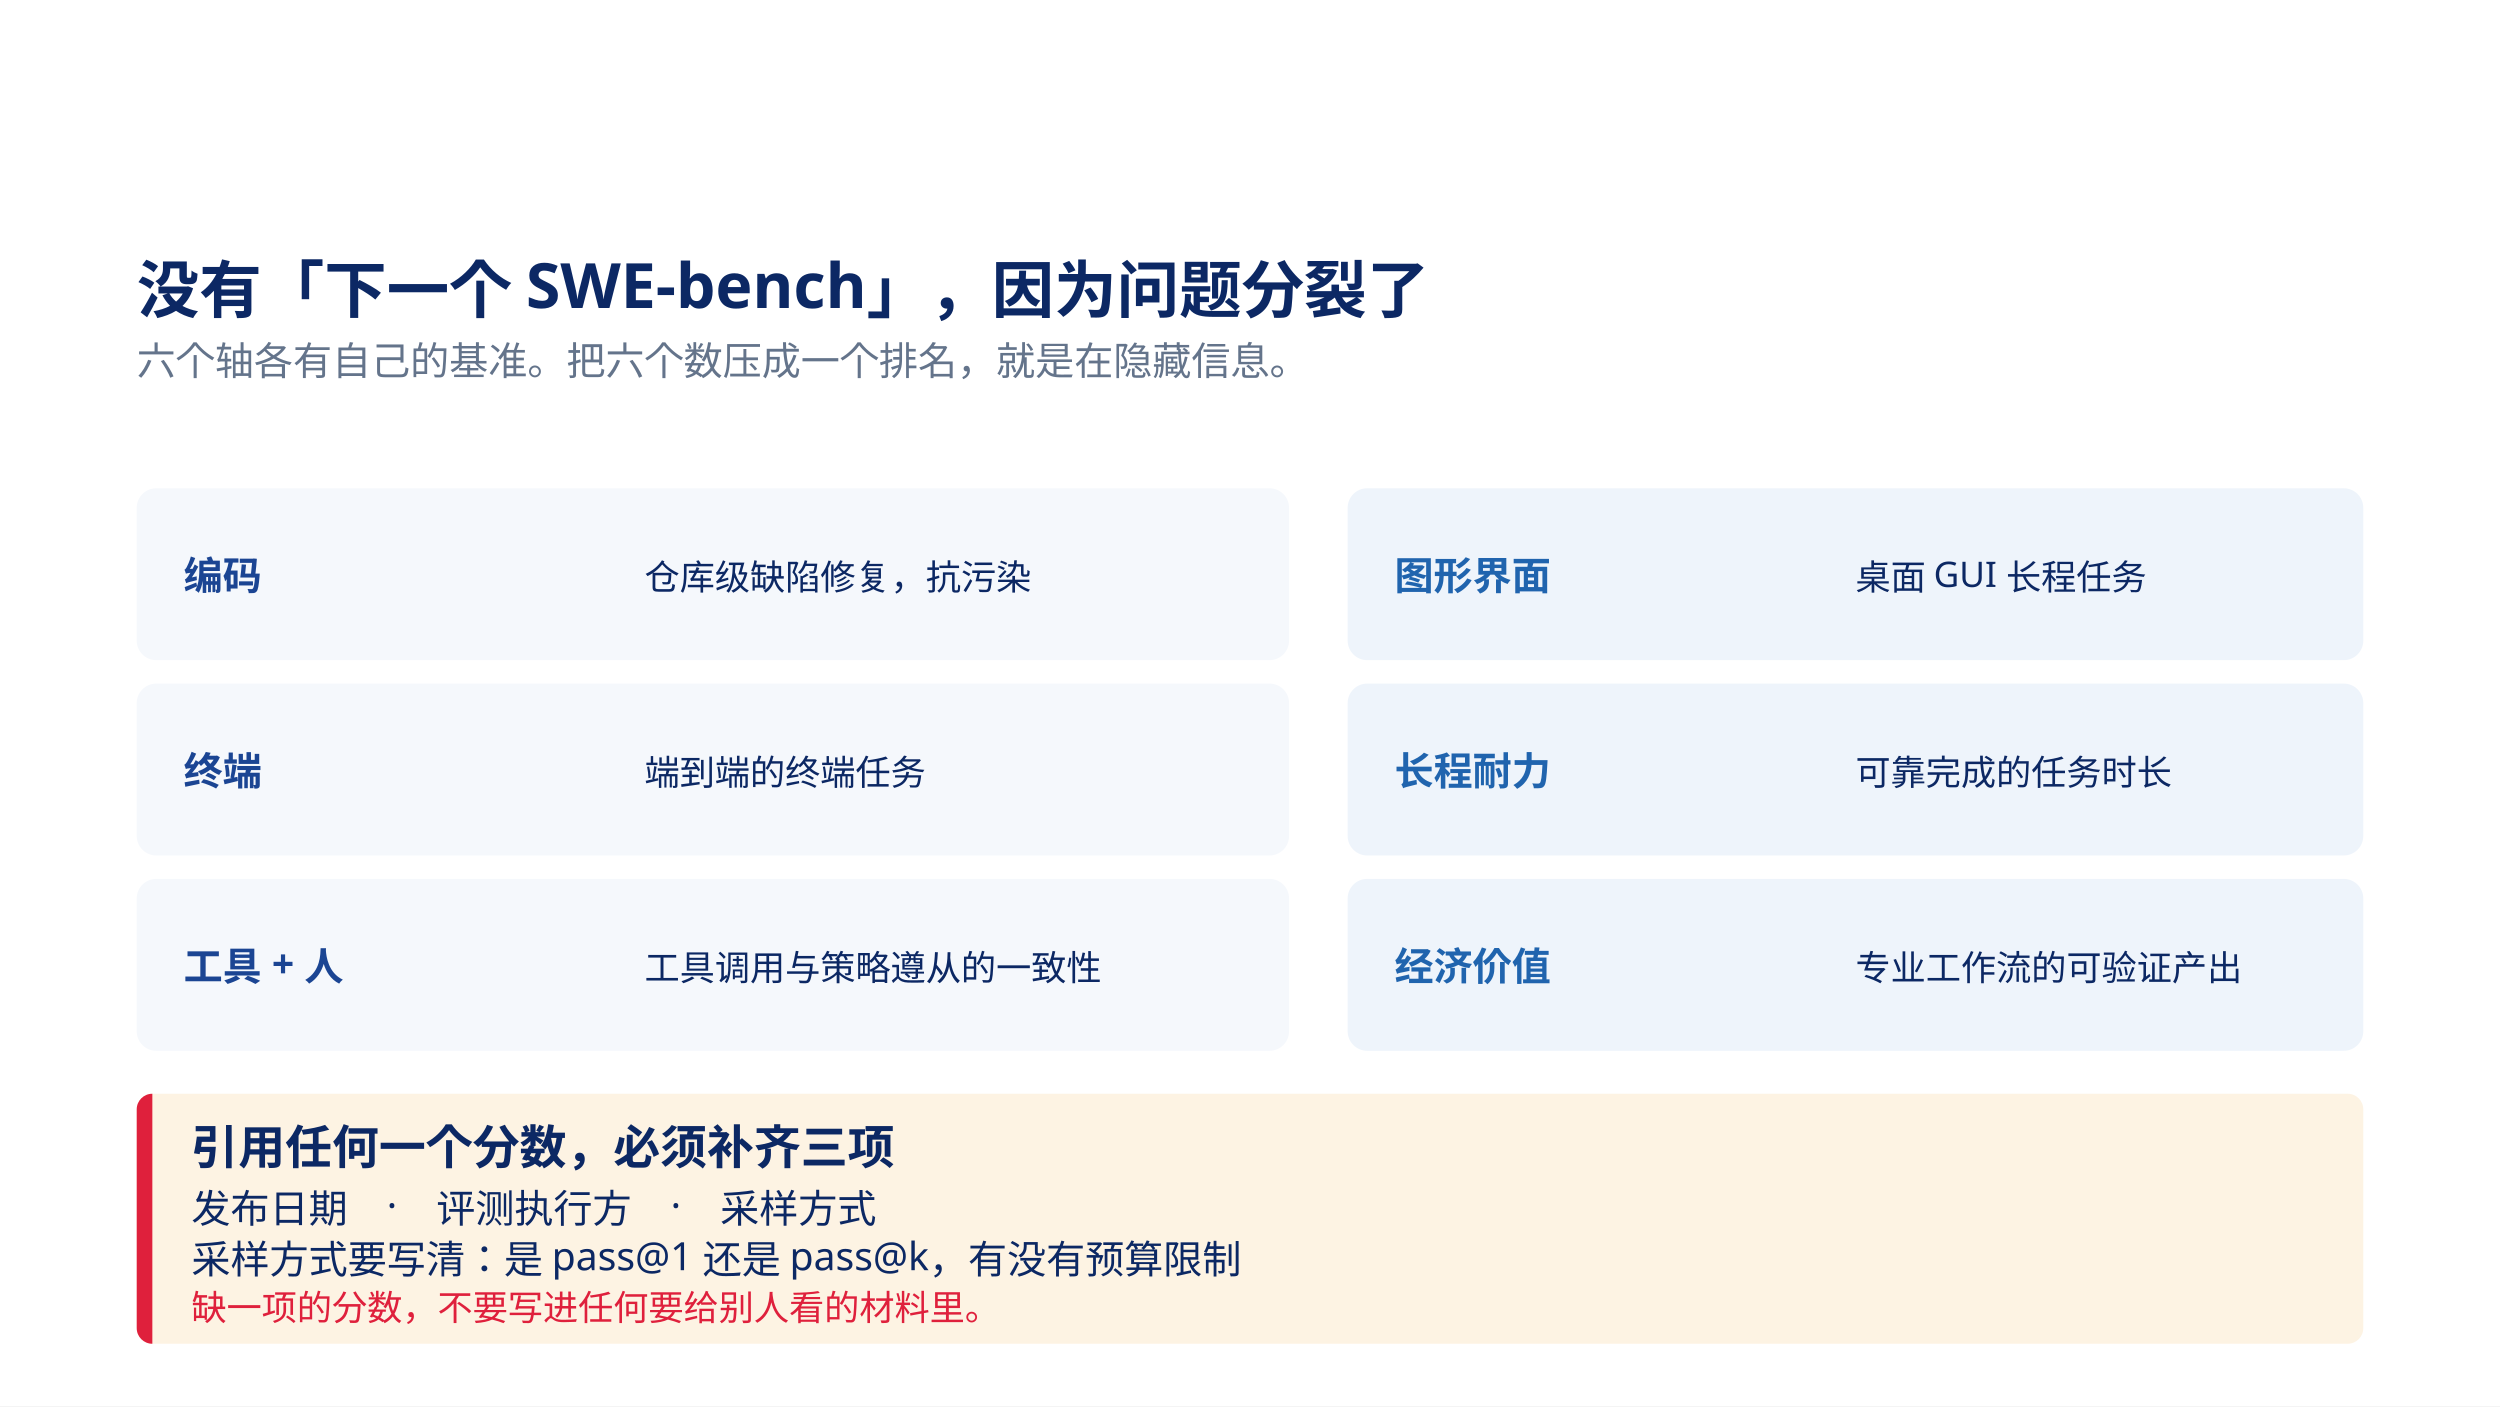
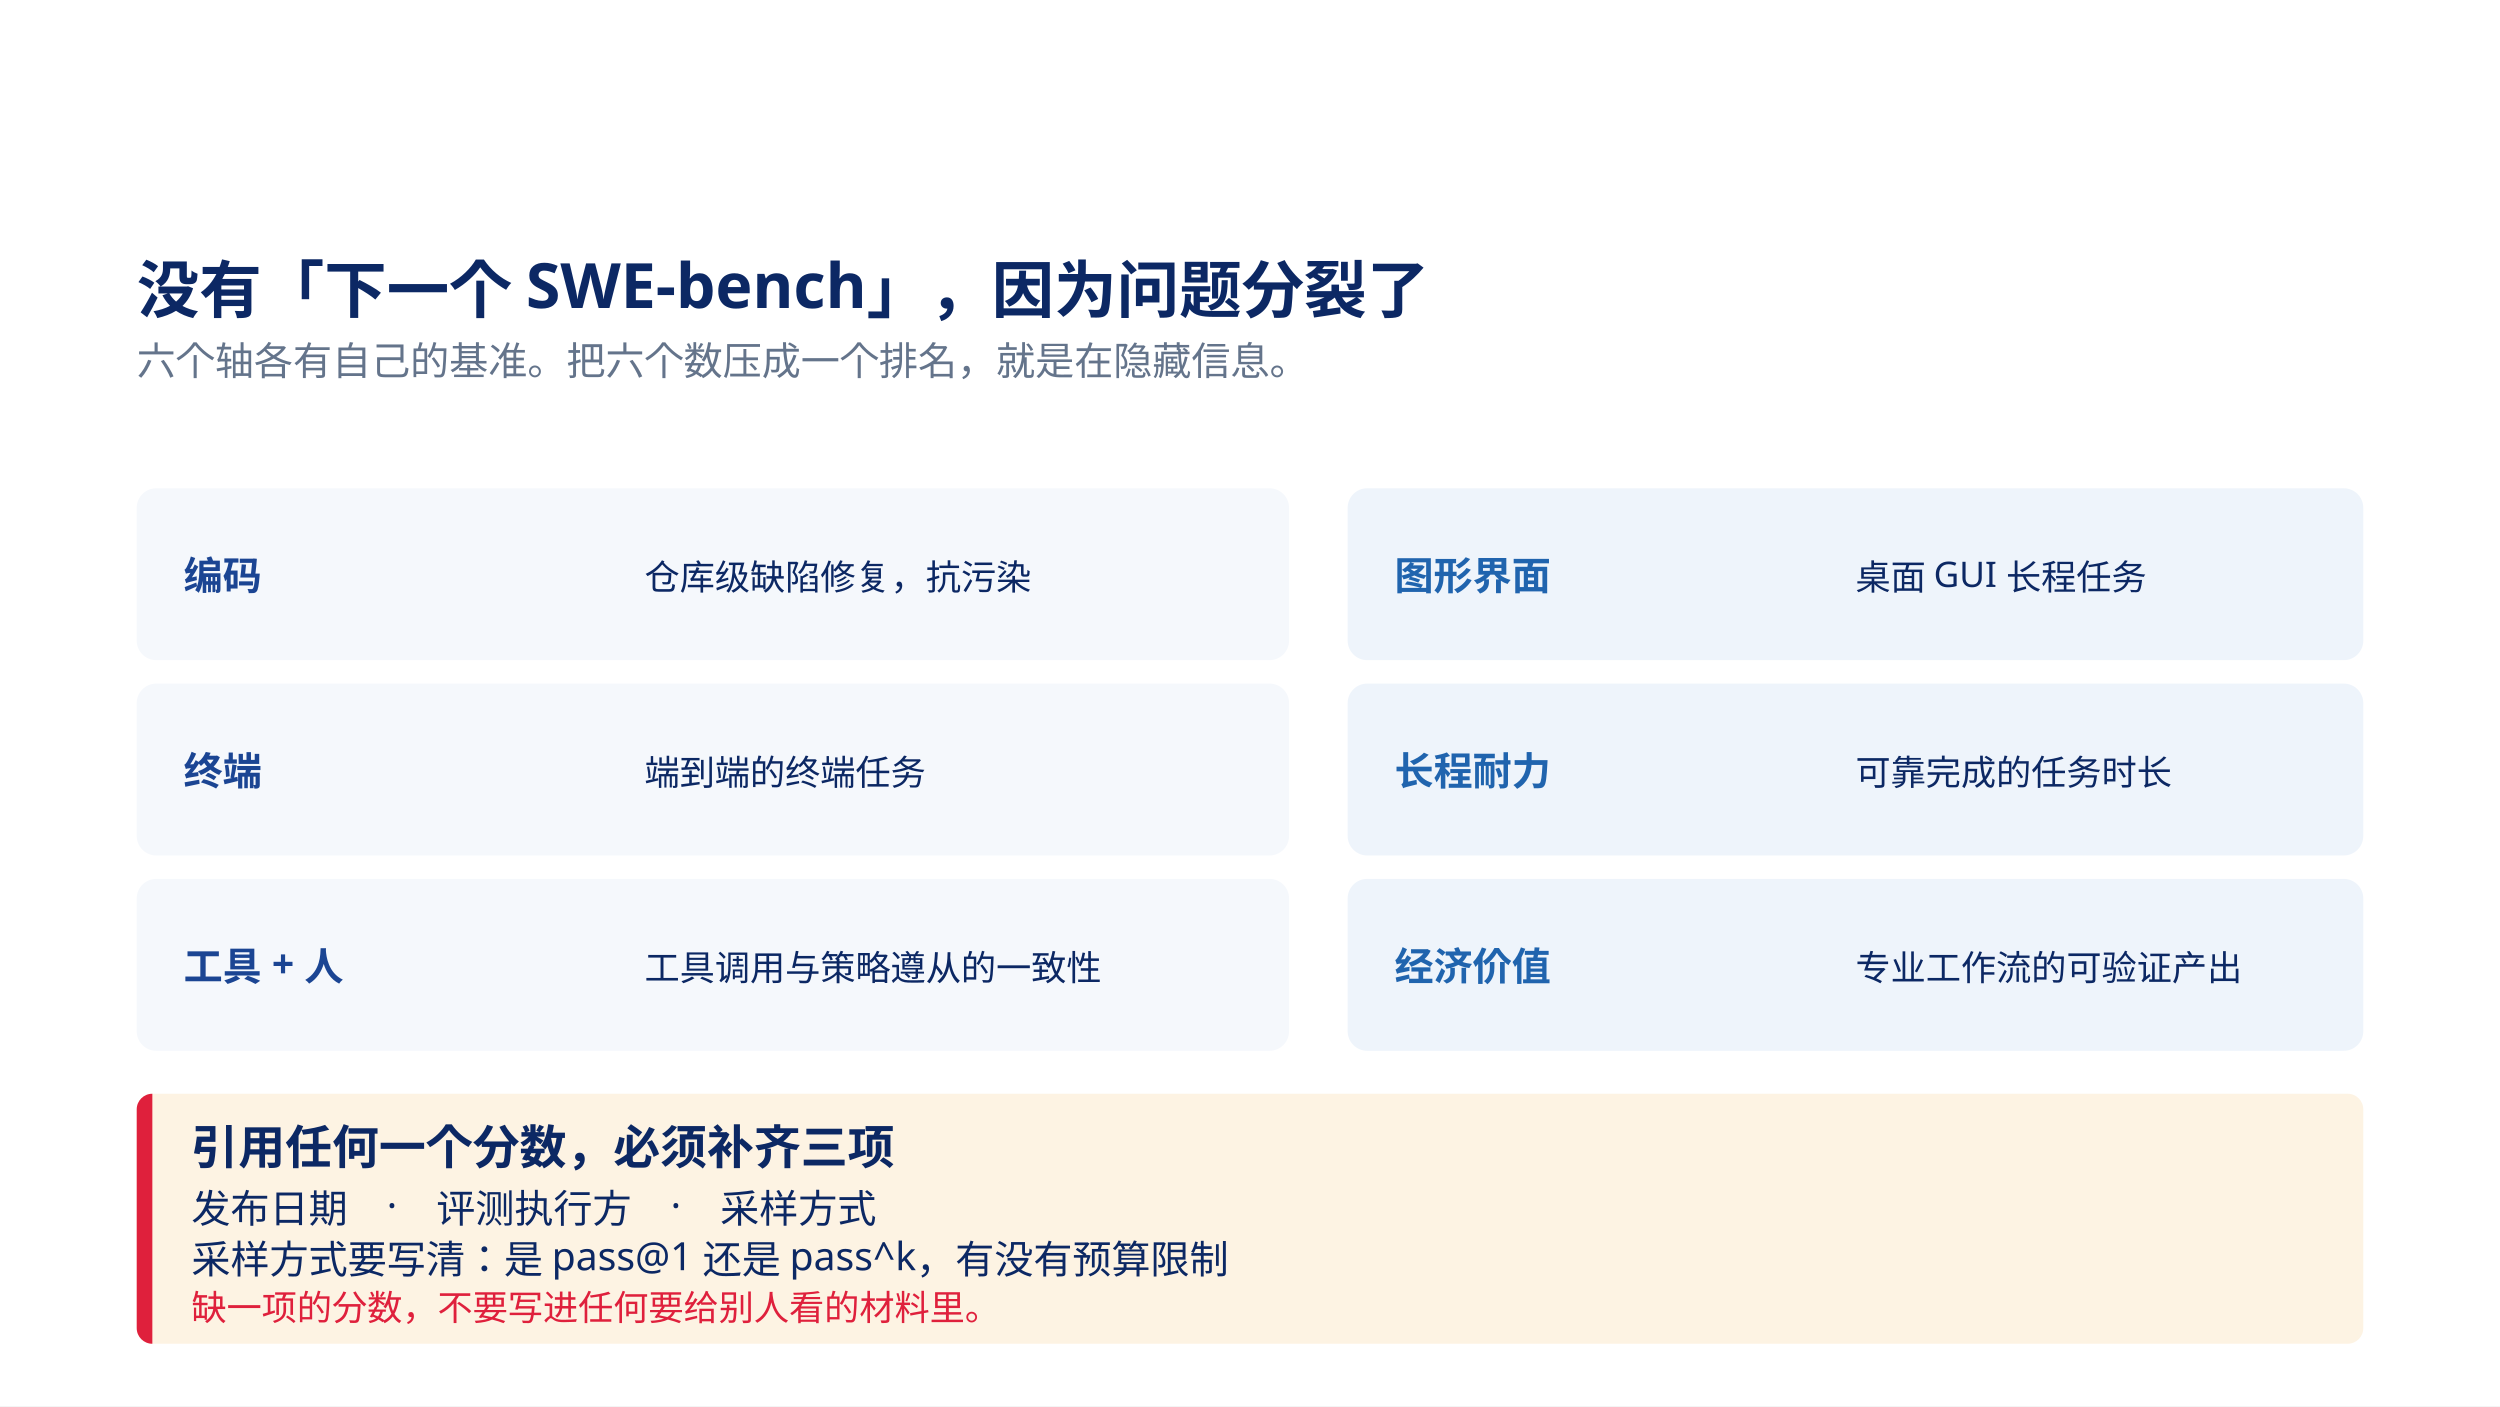
<svg xmlns="http://www.w3.org/2000/svg" viewBox="0 0 1280 720" font-family="Microsoft YaHei" data-pptx-page-role="content">
  <rect id="page-background" x="0" y="0" width="1280" height="720" fill="#FFFFFF" data-pptx-role="background" />
  <g id="fig-header" data-pptx-bounds="70 126 1140 70">
    <text x="70" y="160" font-size="32" font-weight="bold" fill="#0C2864">没有「下一个 SWE-bench」，因为问题分裂了</text>
    <text x="70" y="192" font-size="20" fill="#64748B">六个轴各有自己的基准。把六个数压成一个排名，就是在隐藏信息。</text>
  </g>
  <g id="fig-axes-left" data-pptx-bounds="70 244 590 300">
    <g id="ax-code" data-pptx-bounds="70 250 590 88">
      <rect x="70" y="250" width="590" height="88" rx="10" fill="#F5F8FC" />
      <text x="94" y="302" font-size="20" font-weight="bold" fill="#1B4593">编码</text>
      <text x="330" y="302" font-size="18" fill="#0C2864">仓库级缺陷修复，抗污染</text>
    </g>
    <g id="ax-terminal" data-pptx-bounds="70 350 590 88">
      <rect x="70" y="350" width="590" height="88" rx="10" fill="#F5F8FC" />
      <text x="94" y="402" font-size="20" font-weight="bold" fill="#1B4593">终端</text>
      <text x="330" y="402" font-size="18" fill="#0C2864">端到端的终端任务</text>
    </g>
    <g id="ax-tool" data-pptx-bounds="70 450 590 88">
      <rect x="70" y="450" width="590" height="88" rx="10" fill="#F5F8FC" />
      <text x="94" y="502" font-size="20" font-weight="bold" fill="#1B4593">工具 + 人</text>
      <text x="330" y="502" font-size="18" fill="#0C2864">工具调用与策略遵从的一致性</text>
    </g>
  </g>
  <g id="fig-axes-right" data-pptx-bounds="690 244 520 300">
    <g id="ax-gui" data-pptx-bounds="690 250 520 88">
      <rect x="690" y="250" width="520" height="88" rx="10" fill="#EEF4FB" />
      <text x="714" y="302" font-size="20" font-weight="bold" fill="#2064AE">图形界面</text>
      <text x="950" y="302" font-size="18" fill="#0C2864">桌面 GUI 长程任务</text>
    </g>
    <g id="ax-endure" data-pptx-bounds="690 350 520 88">
      <rect x="690" y="350" width="520" height="88" rx="10" fill="#EEF4FB" />
      <text x="714" y="402" font-size="20" font-weight="bold" fill="#2064AE">长程耐力</text>
      <text x="950" y="402" font-size="18" fill="#0C2864">可靠完成的任务时长</text>
    </g>
    <g id="ax-value" data-pptx-bounds="690 450 520 88">
      <rect x="690" y="450" width="520" height="88" rx="10" fill="#EEF4FB" />
      <text x="714" y="502" font-size="20" font-weight="bold" fill="#2064AE">经济价值</text>
      <text x="950" y="502" font-size="18" fill="#0C2864">专业工作流的可验证产出</text>
    </g>
  </g>
  <g id="fig-required" data-pptx-bounds="70 560 1140 128">
    <rect x="70" y="560" width="1140" height="128" rx="8" fill="#FDF3E3" />
    <path d="M78 560 a8 8 0 0 0 -8 8 v112 a8 8 0 0 0 8 8 z" fill="#DF203C" />
    <text x="98" y="596" font-size="24" font-weight="bold" fill="#0C2864">引用任何一个分数，必须补齐三项</text>
    <text x="98" y="626" font-size="20" fill="#0C2864">发布日期　·　评测执行方　·　采样方式</text>
-     <text x="98" y="652" font-size="20" fill="#0C2864">采样方式要写清：是 pass@1 还是 pass@k，有没有预算限制</text>
+     <text x="98" y="652" font-size="20" fill="#0C2864">采样方式要写清：是 pass@1 还是 pass^k，有没有预算限制</text>
    <text x="98" y="676" font-size="18" fill="#DF203C">缺一项的分数，不要写进任何要给别人看的材料里。</text>
  </g>
</svg>
